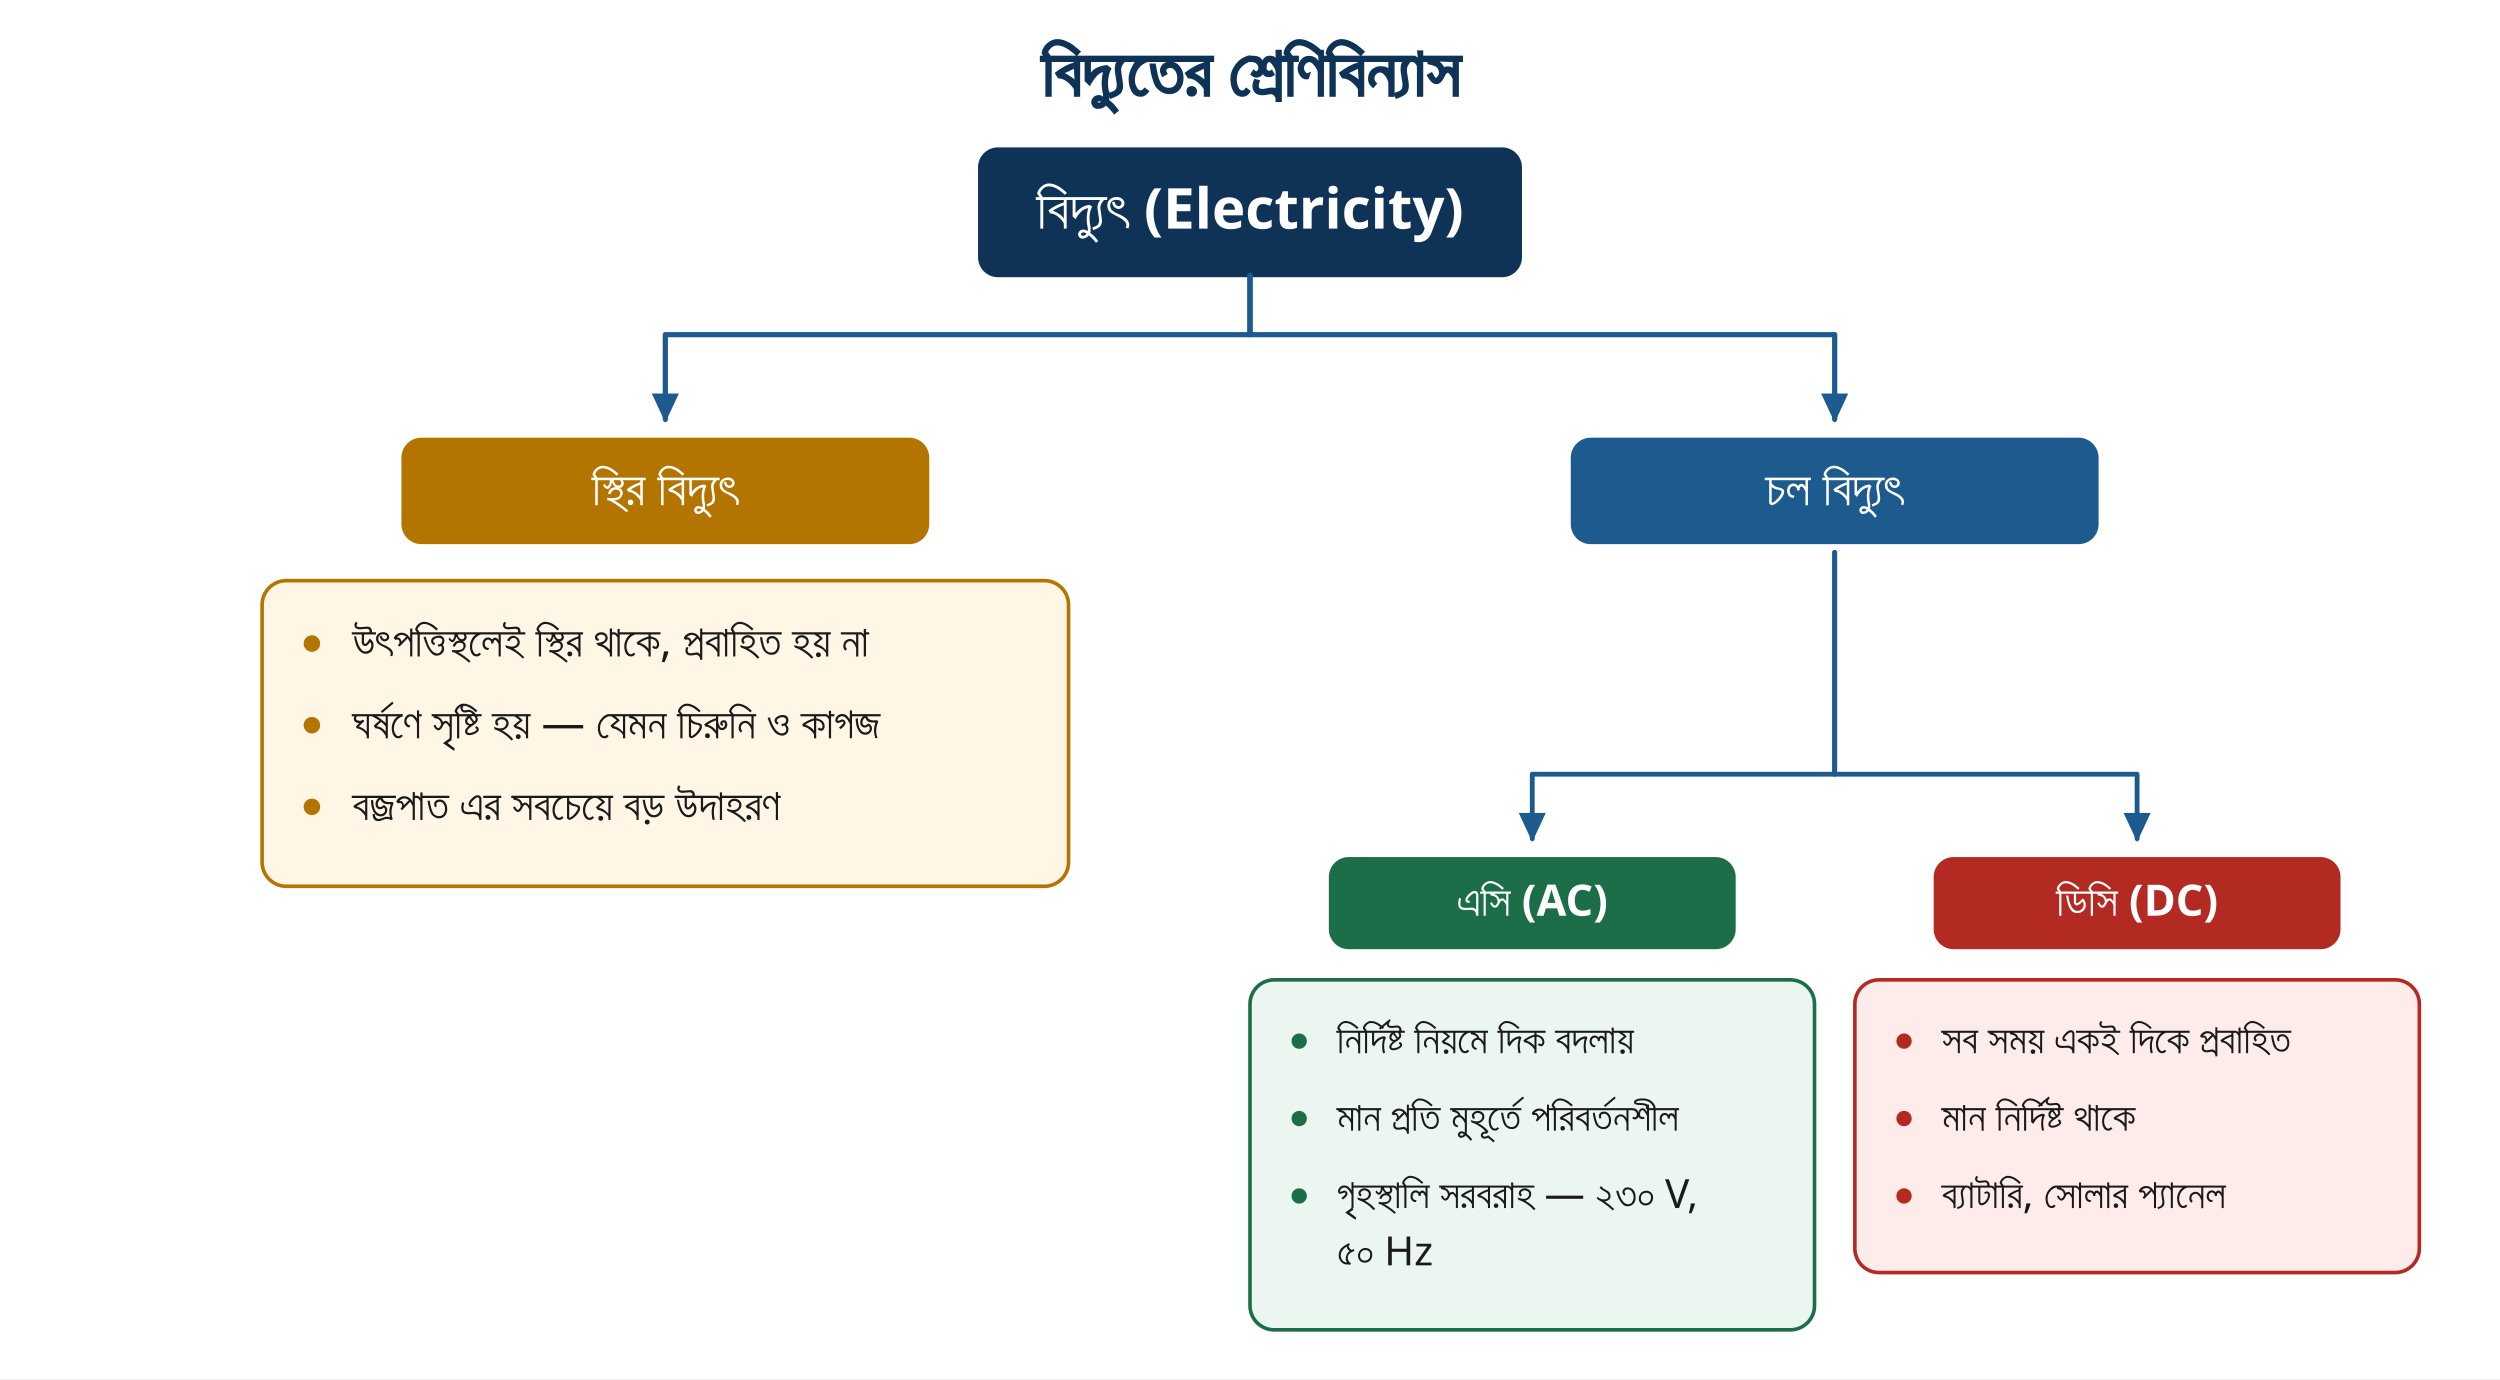
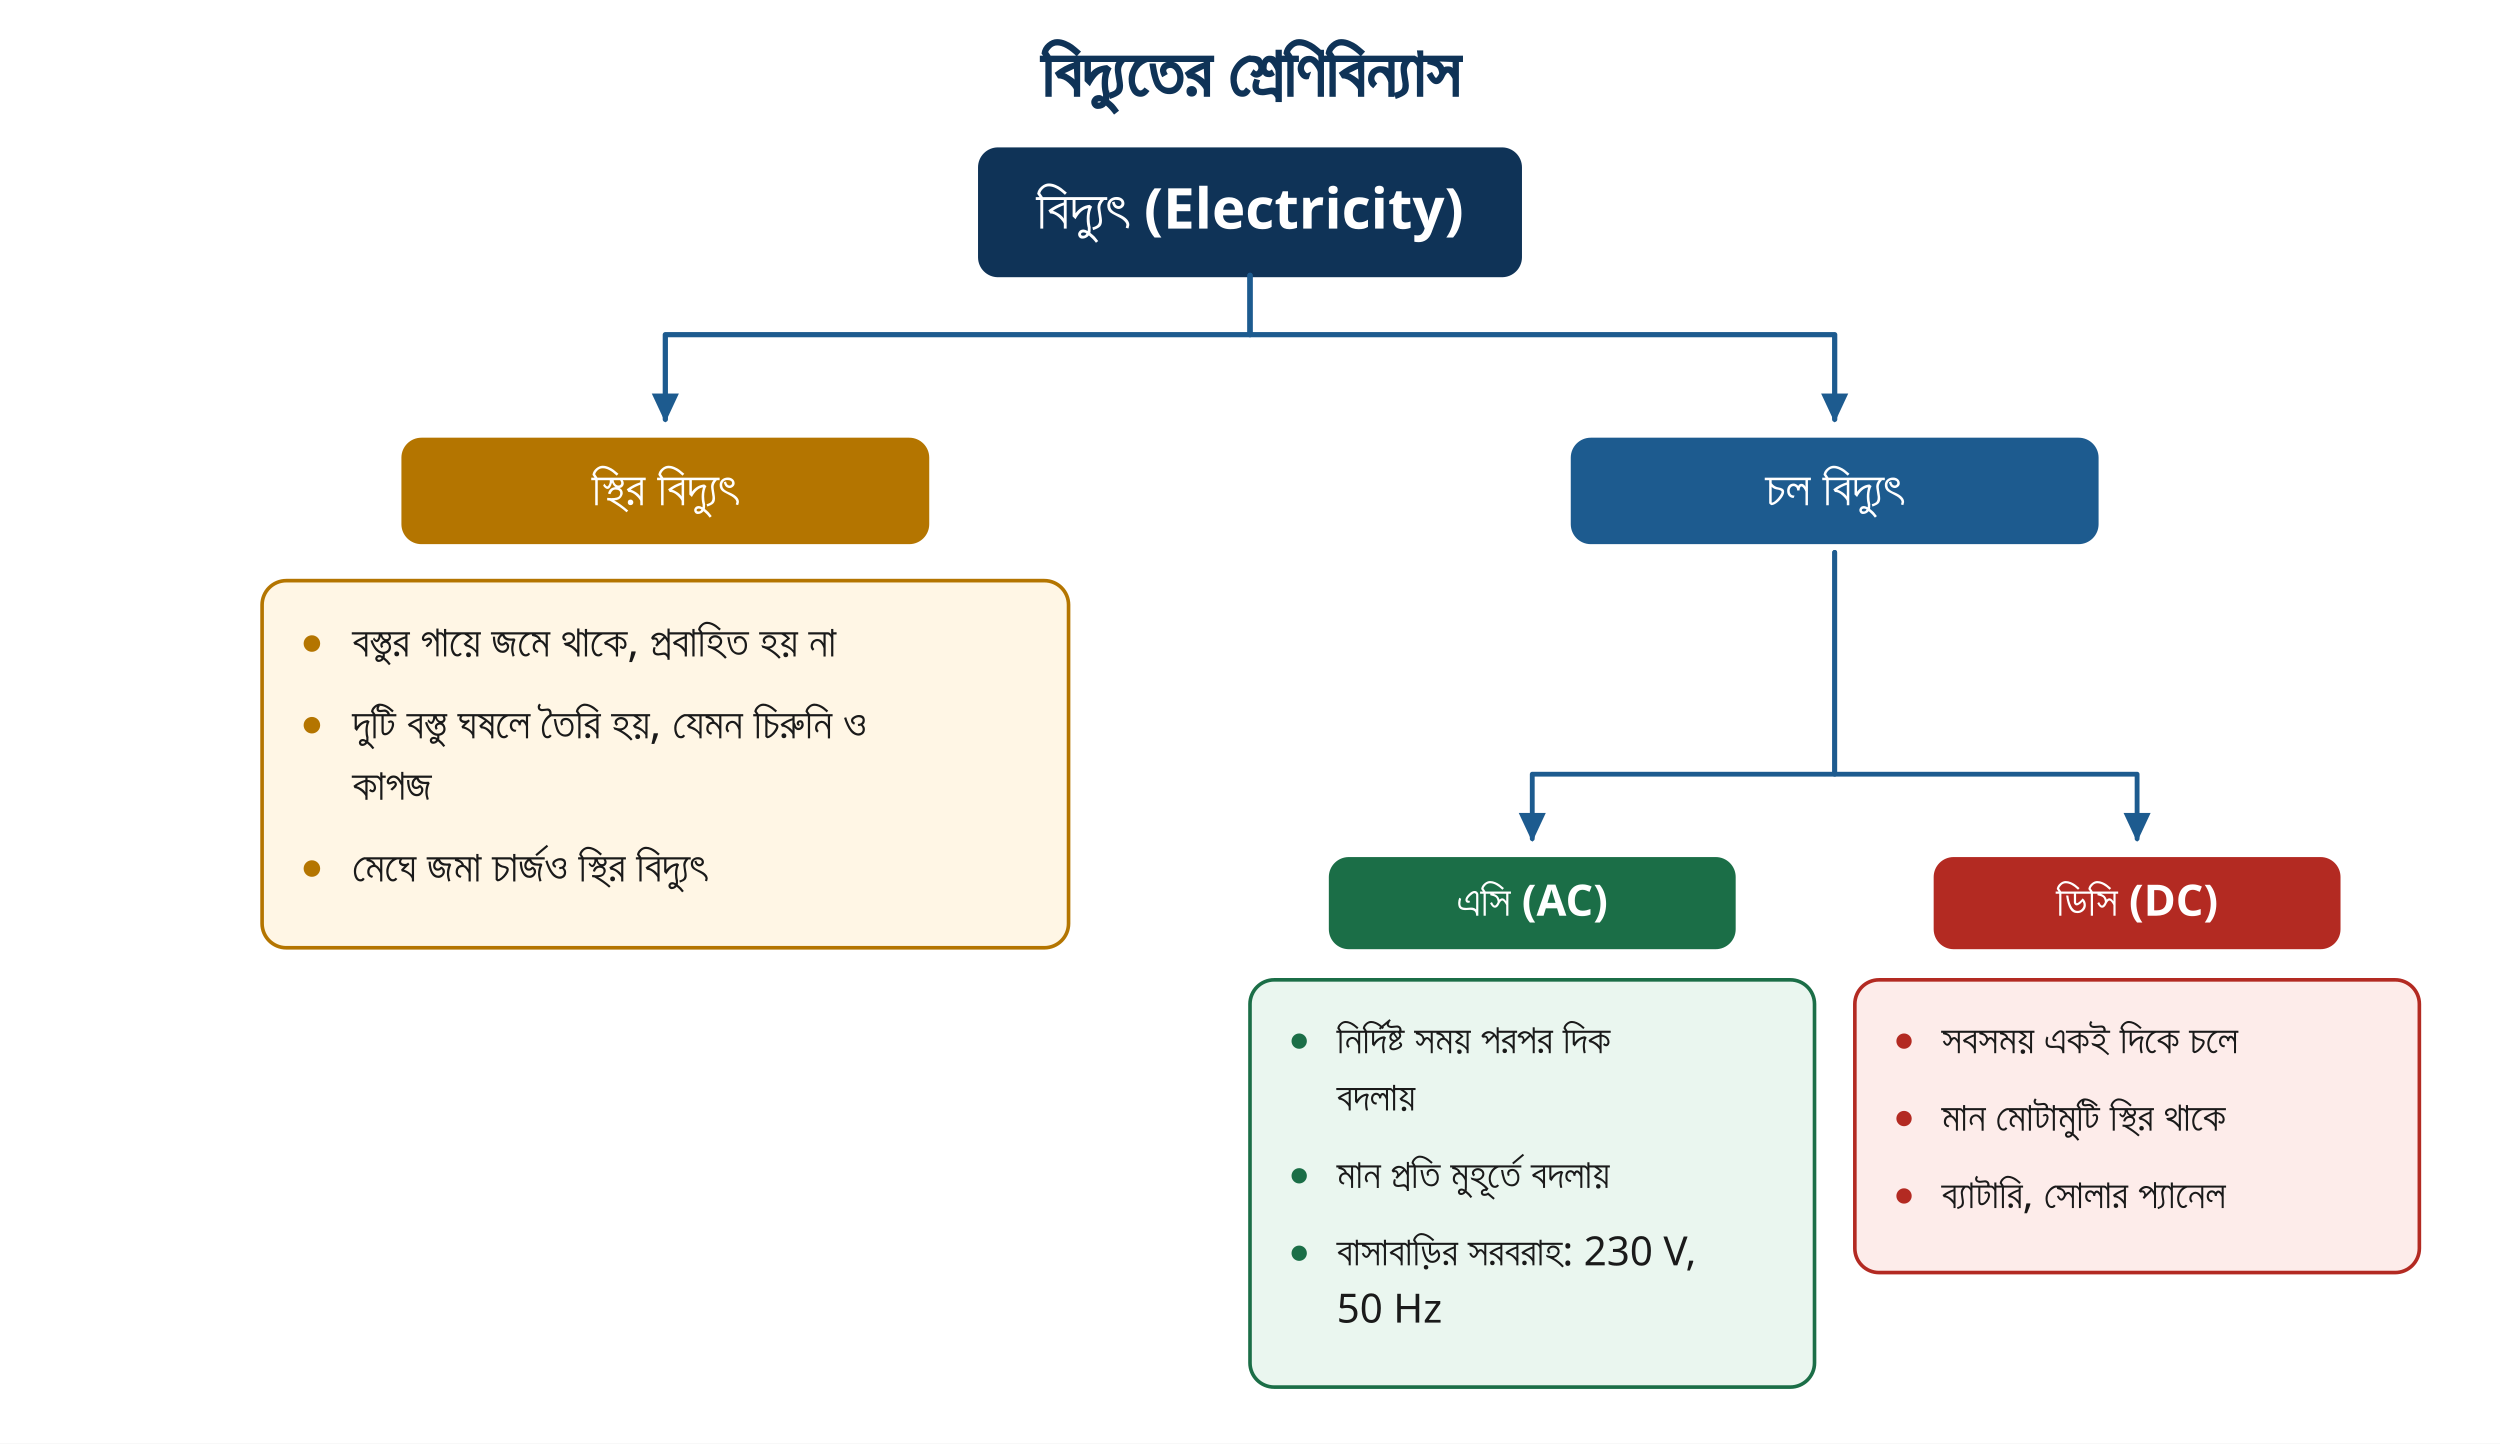
- <svg xmlns="http://www.w3.org/2000/svg" width="1240" height="684" viewBox="0 0 1240 684">
+ <svg xmlns="http://www.w3.org/2000/svg" width="1240" height="716" viewBox="0 0 1240 716">
  <defs>
    <marker id="ar" viewBox="0 0 10 10" refX="8.5" refY="5" markerUnits="userSpaceOnUse" markerWidth="16" markerHeight="16" orient="auto-start-reverse">
      <path d="M 0.5 0.8 L 9.5 5 L 0.5 9.2 z" fill="#1D5B8F" />
    </marker>
  </defs>
-   <rect width="1240" height="684" fill="#FFFFFF" />
+   <rect width="1240" height="716" fill="#FFFFFF" />
  <text x="620.0" y="48.0" font-family="Kalpurush" font-size="34" font-weight="700" fill="#0F3357" text-anchor="middle">বিদ্যুতের শ্রেণিবিন্যাস</text>
  <rect x="486.0" y="74.0" width="268.0" height="62.6" rx="9" fill="#0F3357" stroke="#0F3357" stroke-width="1.8" />
  <text x="620.0" y="113.4" font-family="Kalpurush" font-size="28" font-weight="600" fill="#FFFFFF" text-anchor="middle">বিদ্যুৎ (Electricity)</text>
  <path d="M 620 136.6 L 620 166.0 L 330.0 166.0 L 330.0 208.0" fill="none" stroke="#1D5B8F" stroke-width="2.6" stroke-linecap="round" stroke-linejoin="round" marker-end="url(#ar)" />
  <rect x="200.0" y="218.0" width="260.0" height="51.0" rx="9" fill="#B47500" stroke="#B47500" stroke-width="1.8" />
  <text x="330.0" y="250.6" font-family="Kalpurush" font-size="24.5" font-weight="600" fill="#FFFFFF" text-anchor="middle">স্থির বিদ্যুৎ</text>
  <path d="M 620 136.6 L 620 166.0 L 910.0 166.0 L 910.0 208.0" fill="none" stroke="#1D5B8F" stroke-width="2.6" stroke-linecap="round" stroke-linejoin="round" marker-end="url(#ar)" />
  <rect x="780.0" y="218.0" width="260.0" height="51.0" rx="9" fill="#1D5B8F" stroke="#1D5B8F" stroke-width="1.8" />
  <text x="910.0" y="250.6" font-family="Kalpurush" font-size="24.5" font-weight="600" fill="#FFFFFF" text-anchor="middle">চল বিদ্যুৎ</text>
-   <rect x="130.0" y="288.0" width="400.0" height="151.6" rx="12" fill="#FFF6E5" stroke="#B47500" stroke-width="1.8" />
+   <rect x="130.0" y="288.0" width="400.0" height="182.1" rx="12" fill="#FFF6E5" stroke="#B47500" stroke-width="1.8" />
  <circle cx="154.7" cy="319.2" r="4.1" fill="#B47500" stroke="none" stroke-width="2" />
-   <text x="174.7" y="325.6" font-family="Kalpurush" font-size="21.5" font-weight="400" fill="#1A1A1A" text-anchor="start">উৎপত্তিস্থলেই স্থির থাকে, প্রবাহিত হয় না</text>
+   <text x="174.7" y="325.6" font-family="Kalpurush" font-size="21.5" font-weight="400" fill="#1A1A1A" text-anchor="start">বস্তুর গায়ে জমে থাকে, প্রবাহিত হয় না</text>
  <circle cx="154.7" cy="359.7" r="4.1" fill="#B47500" stroke="none" stroke-width="2" />
-   <text x="174.7" y="366.2" font-family="Kalpurush" font-size="21.5" font-weight="400" fill="#1A1A1A" text-anchor="start">ঘর্ষণে সৃষ্টি হয় — যেমন চিরুনি ও কাগজ</text>
-   <circle cx="154.7" cy="400.2" r="4.1" fill="#B47500" stroke="none" stroke-width="2" />
-   <text x="174.7" y="406.7" font-family="Kalpurush" font-size="21.5" font-weight="400" fill="#1A1A1A" text-anchor="start">বজ্রপাত এর সবচেয়ে বড় উদাহরণ</text>
+   <text x="174.7" y="366.2" font-family="Kalpurush" font-size="21.5" font-weight="400" fill="#1A1A1A" text-anchor="start">দুটি বস্তু ঘষলে তৈরি হয়, যেমন চিরুনি ও</text>
+   <text x="174.7" y="396.7" font-family="Kalpurush" font-size="21.5" font-weight="400" fill="#1A1A1A" text-anchor="start">কাগজ</text>
+   <circle cx="154.7" cy="430.8" r="4.1" fill="#B47500" stroke="none" stroke-width="2" />
+   <text x="174.7" y="437.2" font-family="Kalpurush" font-size="21.5" font-weight="400" fill="#1A1A1A" text-anchor="start">মেঘে জমা চার্জও স্থির বিদ্যুৎ</text>
  <path d="M 910 274.0 L 910 384.0 L 760.0 384.0 L 760.0 416.0" fill="none" stroke="#1D5B8F" stroke-width="2.4" stroke-linecap="round" stroke-linejoin="round" marker-end="url(#ar)" />
  <rect x="660.0" y="426.0" width="200.0" height="43.9" rx="9" fill="#1B6E47" stroke="#1B6E47" stroke-width="1.8" />
  <text x="760.0" y="454.2" font-family="Kalpurush" font-size="21.5" font-weight="600" fill="#FFFFFF" text-anchor="middle">এসি (AC)</text>
-   <rect x="620.0" y="486.0" width="280.0" height="173.6" rx="12" fill="#EAF6EF" stroke="#1B6E47" stroke-width="1.8" />
+   <rect x="620.0" y="486.0" width="280.0" height="202.0" rx="12" fill="#EAF6EF" stroke="#1B6E47" stroke-width="1.8" />
  <circle cx="644.4" cy="516.4" r="3.8" fill="#1B6E47" stroke="none" stroke-width="2" />
-   <text x="663.0" y="522.4" font-family="Kalpurush" font-size="20" font-weight="400" fill="#1A1A1A" text-anchor="start">নির্দিষ্ট নিয়মে দিক বদলায়</text>
-   <circle cx="644.4" cy="554.8" r="3.8" fill="#1B6E47" stroke="none" stroke-width="2" />
-   <text x="663.0" y="560.8" font-family="Kalpurush" font-size="20" font-weight="400" fill="#1A1A1A" text-anchor="start">মান প্রতি মুহূর্তে পরিবর্তনশীল</text>
-   <circle cx="644.4" cy="593.2" r="3.8" fill="#1B6E47" stroke="none" stroke-width="2" />
-   <text x="663.0" y="599.2" font-family="Kalpurush" font-size="20" font-weight="400" fill="#1A1A1A" text-anchor="start">গৃহস্থালি সরবরাহ — ২৩০ V,</text>
-   <text x="663.0" y="627.6" font-family="Kalpurush" font-size="20" font-weight="400" fill="#1A1A1A" text-anchor="start">৫০ Hz</text>
+   <text x="663.0" y="522.4" font-family="Kalpurush" font-size="20" font-weight="400" fill="#1A1A1A" text-anchor="start">নির্দিষ্ট সময় পরপর দিক</text>
+   <text x="663.0" y="550.8" font-family="Kalpurush" font-size="20" font-weight="400" fill="#1A1A1A" text-anchor="start">বদলায়</text>
+   <circle cx="644.4" cy="583.2" r="3.8" fill="#1B6E47" stroke="none" stroke-width="2" />
+   <text x="663.0" y="589.2" font-family="Kalpurush" font-size="20" font-weight="400" fill="#1A1A1A" text-anchor="start">মান প্রতি মুহূর্তে বদলায়</text>
+   <circle cx="644.4" cy="621.6" r="3.8" fill="#1B6E47" stroke="none" stroke-width="2" />
+   <text x="663.0" y="627.6" font-family="Kalpurush" font-size="20" font-weight="400" fill="#1A1A1A" text-anchor="start">বাসাবাড়ির সরবরাহ: 230 V,</text>
+   <text x="663.0" y="656.0" font-family="Kalpurush" font-size="20" font-weight="400" fill="#1A1A1A" text-anchor="start">50 Hz</text>
  <path d="M 910 274.0 L 910 384.0 L 1060.0 384.0 L 1060.0 416.0" fill="none" stroke="#1D5B8F" stroke-width="2.4" stroke-linecap="round" stroke-linejoin="round" marker-end="url(#ar)" />
  <rect x="960.0" y="426.0" width="200.0" height="43.9" rx="9" fill="#B32A22" stroke="#B32A22" stroke-width="1.8" />
  <text x="1060.0" y="454.2" font-family="Kalpurush" font-size="21.5" font-weight="600" fill="#FFFFFF" text-anchor="middle">ডিসি (DC)</text>
  <rect x="920.0" y="486.0" width="280.0" height="145.2" rx="12" fill="#FDECEA" stroke="#B32A22" stroke-width="1.8" />
  <circle cx="944.4" cy="516.4" r="3.8" fill="#B32A22" stroke="none" stroke-width="2" />
-   <text x="963.0" y="522.4" font-family="Kalpurush" font-size="20" font-weight="400" fill="#1A1A1A" text-anchor="start">সব সময় একই দিকে প্রবাহিত</text>
+   <text x="963.0" y="522.4" font-family="Kalpurush" font-size="20" font-weight="400" fill="#1A1A1A" text-anchor="start">সবসময় একই দিকে চলে</text>
  <circle cx="944.4" cy="554.8" r="3.8" fill="#B32A22" stroke="none" stroke-width="2" />
-   <text x="963.0" y="560.8" font-family="Kalpurush" font-size="20" font-weight="400" fill="#1A1A1A" text-anchor="start">মান নির্দিষ্ট থাকে</text>
+   <text x="963.0" y="560.8" font-family="Kalpurush" font-size="20" font-weight="400" fill="#1A1A1A" text-anchor="start">মান মোটামুটি স্থির থাকে</text>
  <circle cx="944.4" cy="593.2" r="3.8" fill="#B32A22" stroke="none" stroke-width="2" />
  <text x="963.0" y="599.2" font-family="Kalpurush" font-size="20" font-weight="400" fill="#1A1A1A" text-anchor="start">ব্যাটারি, সোলার প্যানেল</text>
</svg>
